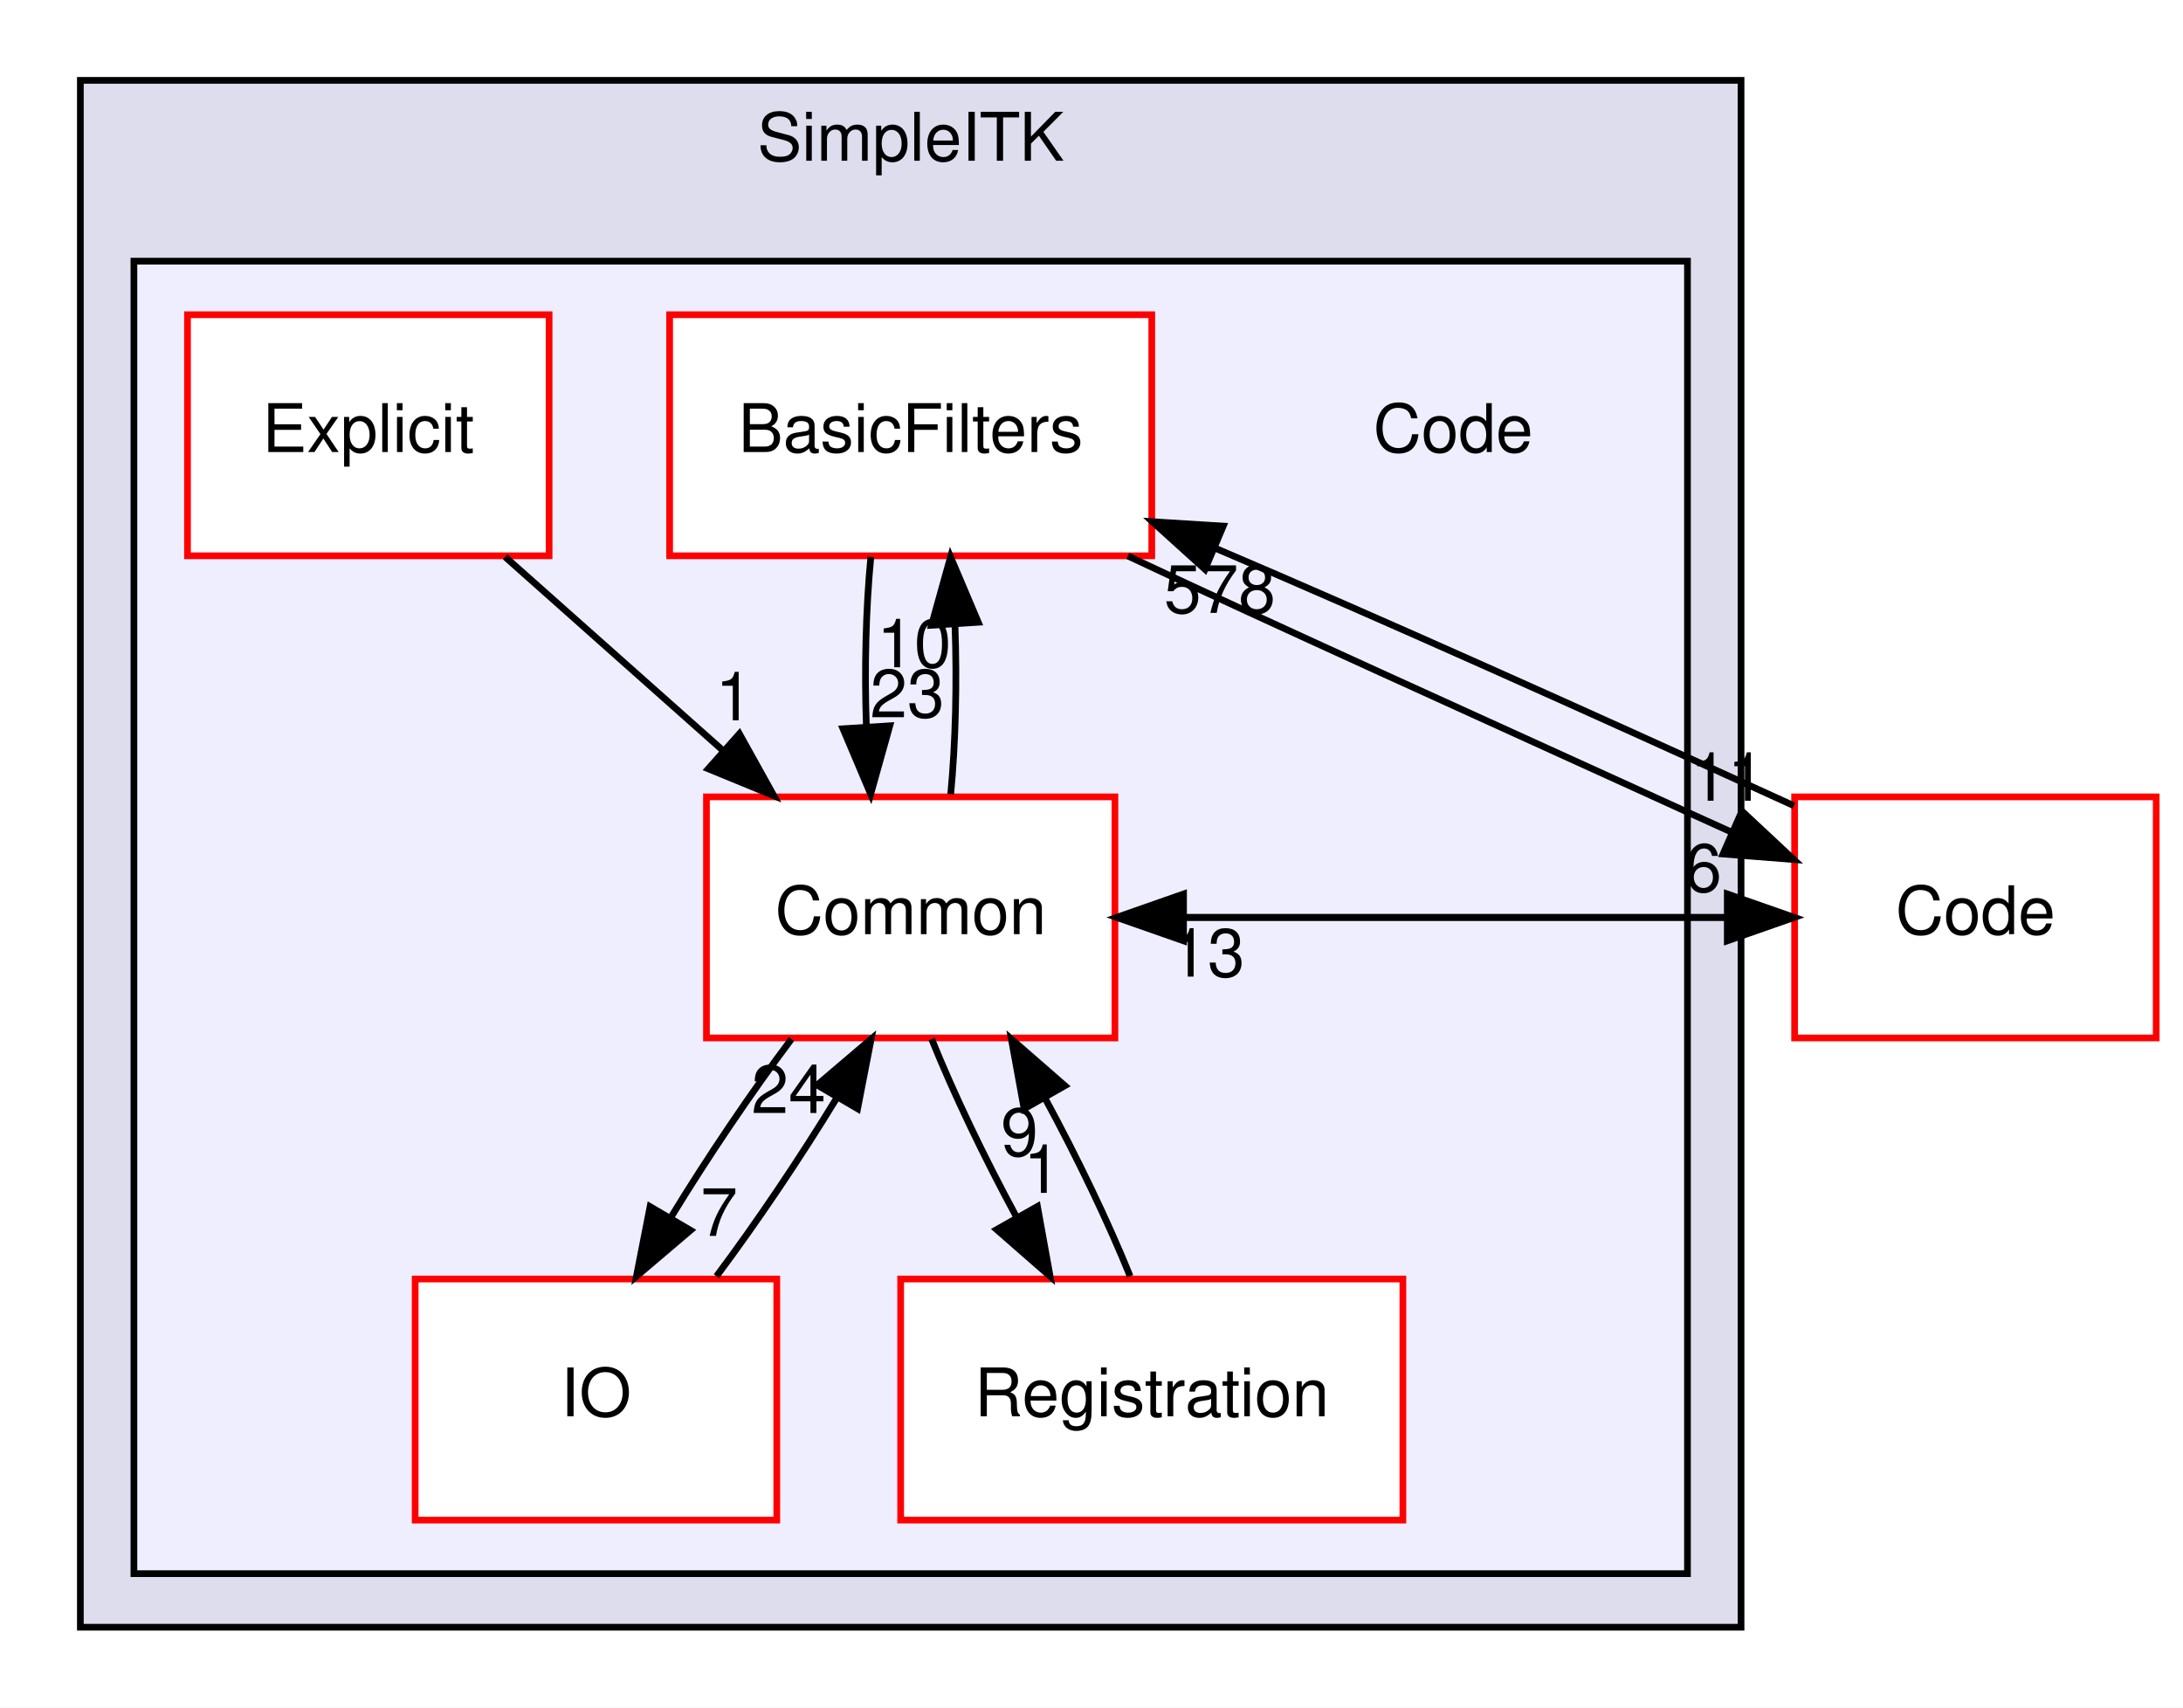
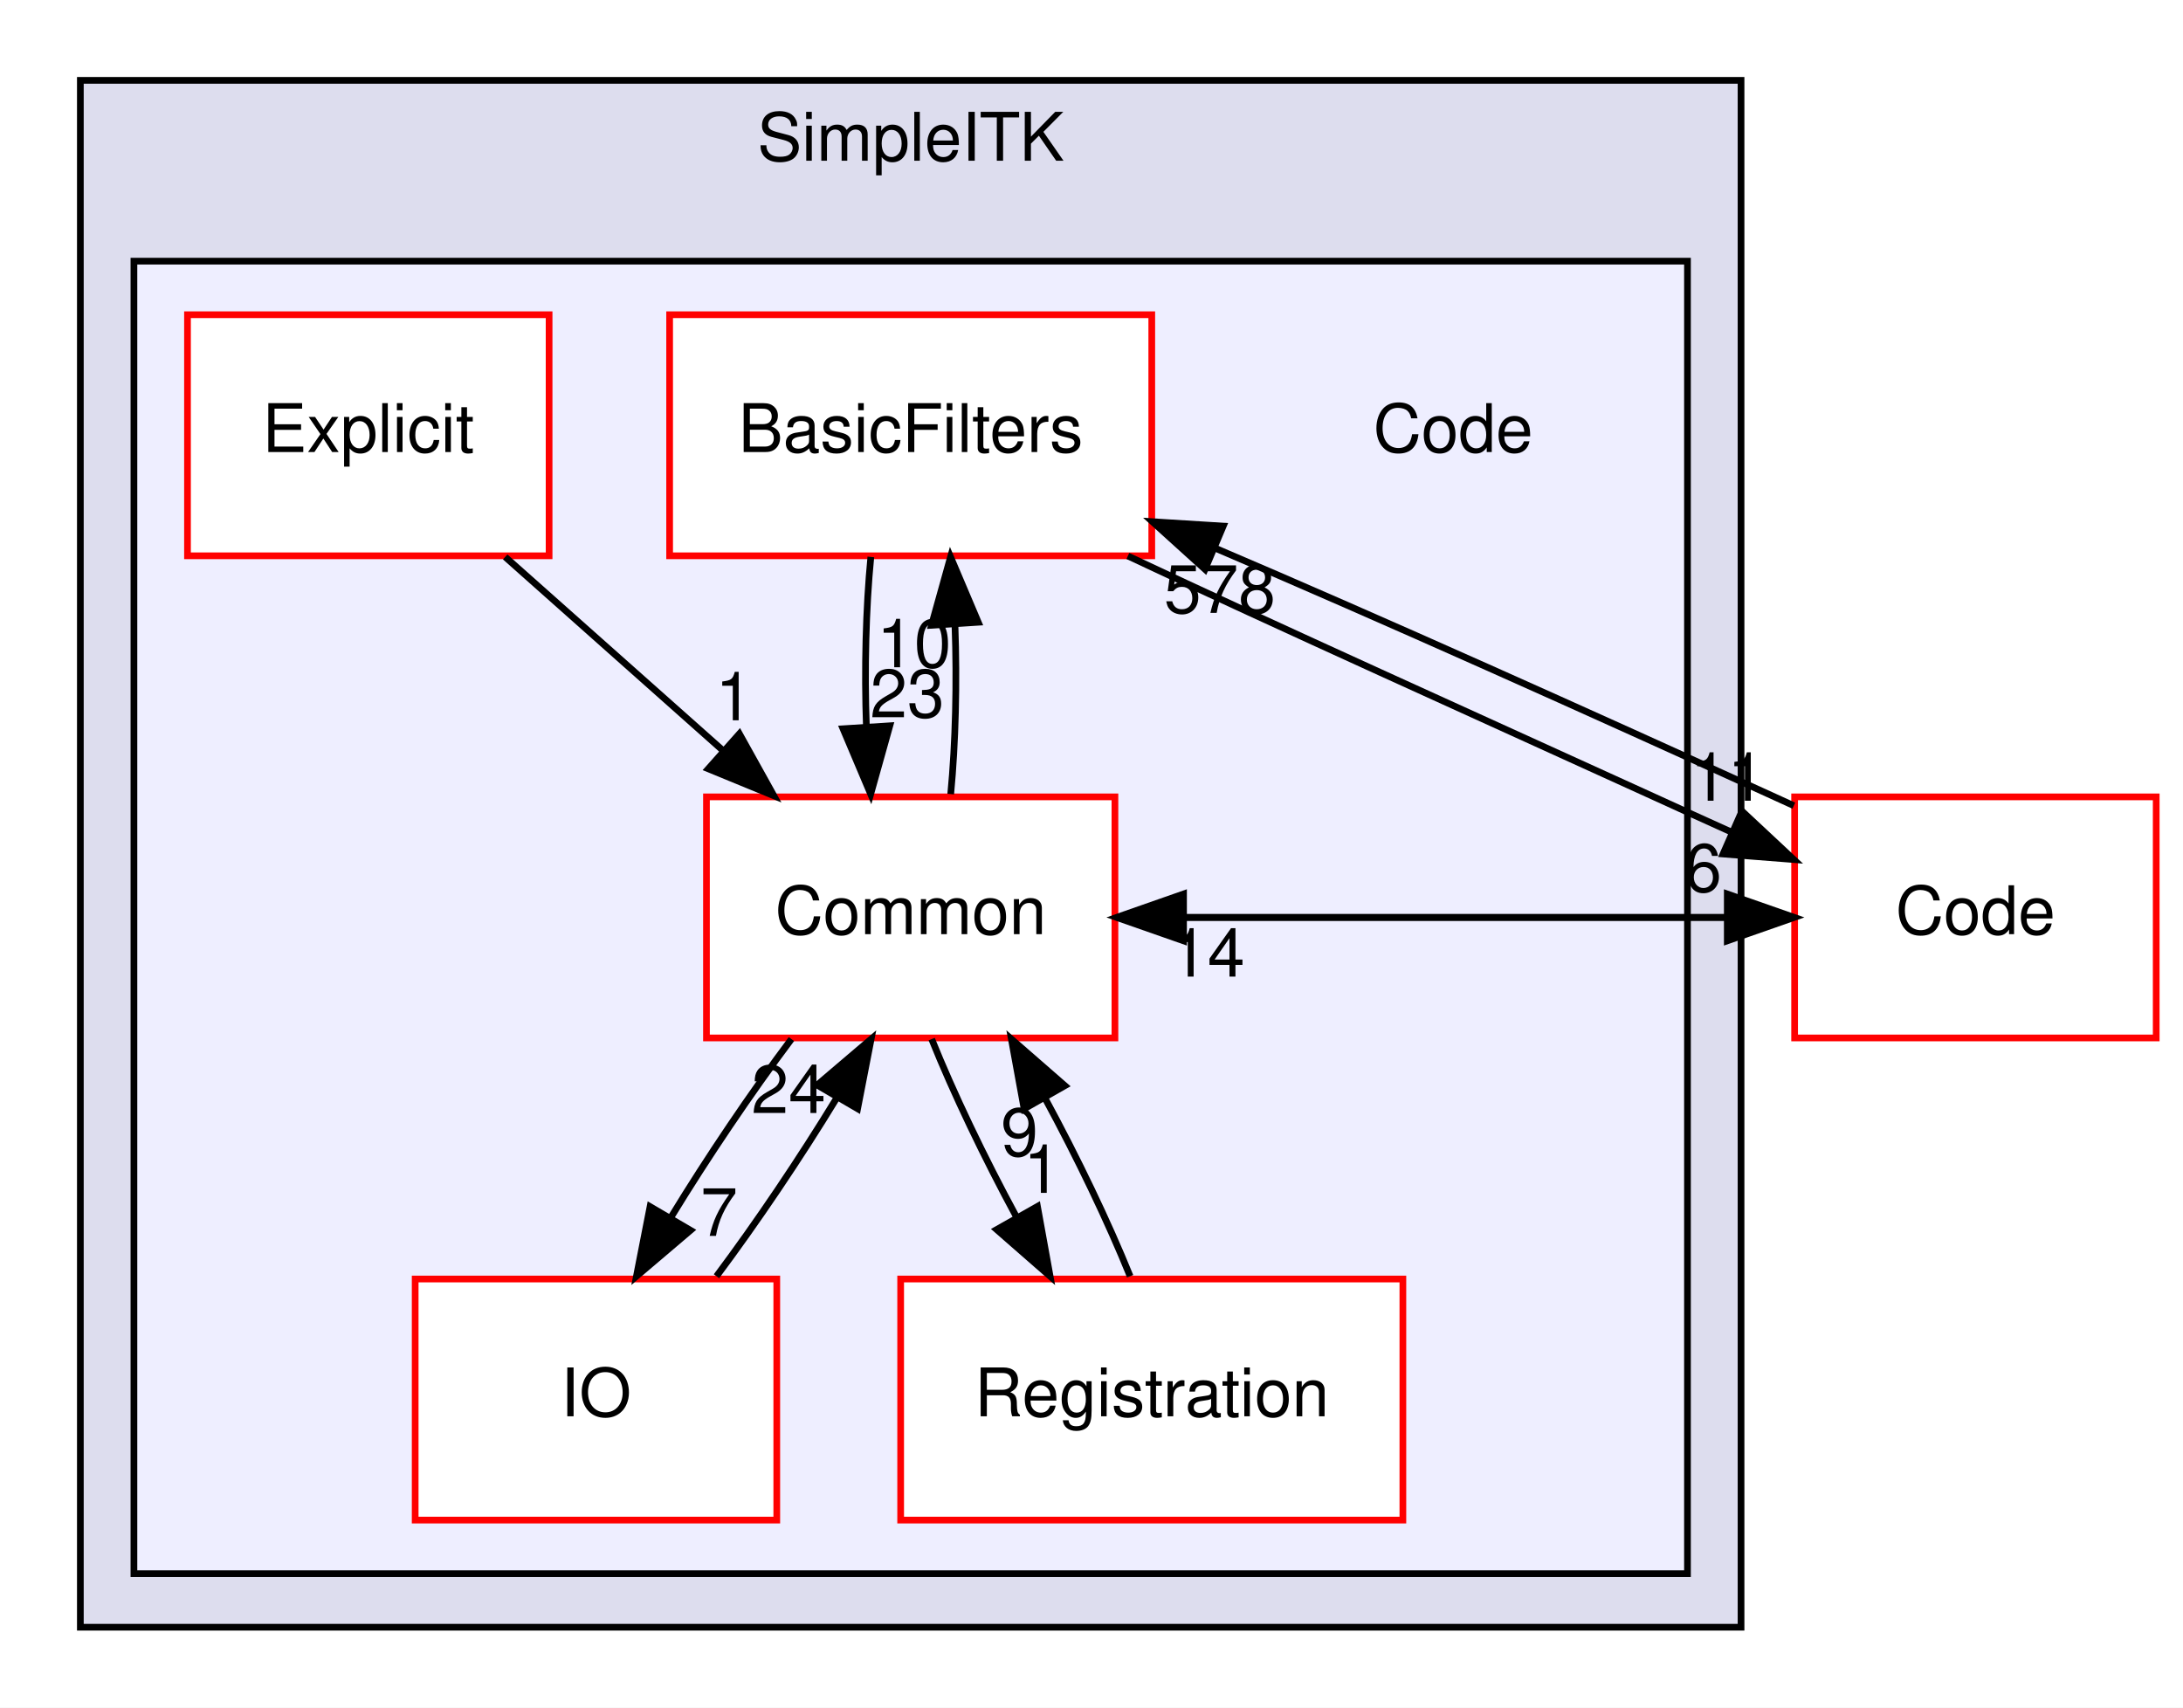
<svg xmlns="http://www.w3.org/2000/svg" xmlns:xlink="http://www.w3.org/1999/xlink" width="326pt" height="255pt" viewBox="0.00 0.00 326.00 255.00">
  <g id="graph0" class="graph" transform="scale(1 1) rotate(0) translate(4 251)">
    <polygon fill="#ffffff" stroke="transparent" points="-4,4 -4,-251 322,-251 322,4 -4,4" />
    <g id="clust1" class="cluster">
      <g id="a_clust1">
        <a xlink:href="dir_0195af5fa7804b5c802a7ca910fa092c.html" target="_top" xlink:title="SimpleITK">
          <polygon fill="#ddddee" stroke="#000000" points="8,-8 8,-239 256,-239 256,-8 8,-8" />
          <text text-anchor="middle" x="132" y="-227" font-family="Helvetica,sans-Serif" font-size="10.00" fill="#000000">SimpleITK</text>
        </a>
      </g>
    </g>
    <g id="clust2" class="cluster">
      <g id="a_clust2">
        <a xlink:href="dir_b9cb50edb61d9a37345e1397b3ccbbdc.html" target="_top">
          <polygon fill="#eeeeff" stroke="#000000" points="16,-16 16,-212 248,-212 248,-16 16,-16" />
        </a>
      </g>
    </g>
    <g id="node1" class="node">
      <text text-anchor="middle" x="213" y="-183.5" font-family="Helvetica,sans-Serif" font-size="10.00" fill="#000000">Code</text>
    </g>
    <g id="node2" class="node">
      <g id="a_node2">
        <a xlink:href="dir_dbb0507b3639155bebaec74fe5b3f957.html" target="_top" xlink:title="BasicFilters">
          <polygon fill="#ffffff" stroke="#ff0000" points="168,-204 96,-204 96,-168 168,-168 168,-204" />
          <text text-anchor="middle" x="132" y="-183.5" font-family="Helvetica,sans-Serif" font-size="10.00" fill="#000000">BasicFilters</text>
        </a>
      </g>
    </g>
    <g id="node3" class="node">
      <g id="a_node3">
        <a xlink:href="dir_1ba33b307118a85c0794d13b60d0caea.html" target="_top" xlink:title="Common">
          <polygon fill="#ffffff" stroke="#ff0000" points="162.5,-132 101.5,-132 101.5,-96 162.5,-96 162.5,-132" />
          <text text-anchor="middle" x="132" y="-111.5" font-family="Helvetica,sans-Serif" font-size="10.00" fill="#000000">Common</text>
        </a>
      </g>
    </g>
    <g id="edge7" class="edge">
      <path fill="none" stroke="#000000" d="M126.048,-167.831C125.297,-160.131 125.076,-150.974 125.385,-142.417" />
      <polygon fill="#000000" stroke="#000000" points="128.879,-142.616 126.024,-132.413 121.894,-142.17 128.879,-142.616" />
      <g id="a_edge7-headlabel">
        <a xlink:href="dir_000004_000006.html" target="_top" xlink:title="23">
          <text text-anchor="middle" x="131.484" y="-143.884" font-family="Helvetica,sans-Serif" font-size="10.00" fill="#000000">23</text>
        </a>
      </g>
    </g>
    <g id="node7" class="node">
      <g id="a_node7">
        <a xlink:href="dir_f39368514e927ff3df32776217a2e927.html" target="_top" xlink:title="Code">
          <polygon fill="#ffffff" stroke="#ff0000" points="318,-132 264,-132 264,-96 318,-96 318,-132" />
          <text text-anchor="middle" x="291" y="-111.5" font-family="Helvetica,sans-Serif" font-size="10.00" fill="#000000">Code</text>
        </a>
      </g>
    </g>
    <g id="edge8" class="edge">
      <path fill="none" stroke="#000000" d="M164.429,-167.973C186.625,-157.522 216.495,-144.08 243,-132 246.741,-130.295 250.679,-128.49 254.645,-126.707" />
      <polygon fill="#000000" stroke="#000000" points="256.133,-129.876 263.874,-122.643 253.312,-123.47 256.133,-129.876" />
      <g id="a_edge8-headlabel">
        <a xlink:href="dir_000004_000008.html" target="_top" xlink:title="11">
          <text text-anchor="middle" x="253.987" y="-131.423" font-family="Helvetica,sans-Serif" font-size="10.00" fill="#000000">11</text>
        </a>
      </g>
    </g>
    <g id="edge3" class="edge">
      <path fill="none" stroke="#000000" d="M137.976,-132.413C138.707,-140.059 138.92,-149.108 138.615,-157.573" />
      <polygon fill="#000000" stroke="#000000" points="135.105,-157.626 137.952,-167.831 142.09,-158.078 135.105,-157.626" />
      <g id="a_edge3-headlabel">
        <a xlink:href="dir_000006_000004.html" target="_top" xlink:title="10">
          <text text-anchor="middle" x="132.503" y="-151.356" font-family="Helvetica,sans-Serif" font-size="10.00" fill="#000000">10</text>
        </a>
      </g>
    </g>
    <g id="node5" class="node">
      <g id="a_node5">
        <a xlink:href="dir_2a34bf78513aea0df2e2c3d4af0cd38f.html" target="_top" xlink:title="IO">
          <polygon fill="#ffffff" stroke="#ff0000" points="112,-60 58,-60 58,-24 112,-24 112,-60" />
          <text text-anchor="middle" x="85" y="-39.5" font-family="Helvetica,sans-Serif" font-size="10.00" fill="#000000">IO</text>
        </a>
      </g>
    </g>
    <g id="edge4" class="edge">
      <path fill="none" stroke="#000000" d="M114.188,-95.831C108.156,-87.793 101.667,-78.167 96.244,-69.292" />
      <polygon fill="#000000" stroke="#000000" points="99.118,-67.273 91.044,-60.413 93.078,-70.811 99.118,-67.273" />
      <g id="a_edge4-headlabel">
        <a xlink:href="dir_000006_000022.html" target="_top" xlink:title="7">
          <text text-anchor="middle" x="103.385" y="-66.44" font-family="Helvetica,sans-Serif" font-size="10.00" fill="#000000">7</text>
        </a>
      </g>
    </g>
    <g id="node6" class="node">
      <g id="a_node6">
        <a xlink:href="dir_38d004fcec24276f2c541b703d786171.html" target="_top" xlink:title="Registration">
          <polygon fill="#ffffff" stroke="#ff0000" points="205.5,-60 130.5,-60 130.5,-24 205.5,-24 205.5,-60" />
          <text text-anchor="middle" x="168" y="-39.5" font-family="Helvetica,sans-Serif" font-size="10.00" fill="#000000">Registration</text>
        </a>
      </g>
    </g>
    <g id="edge2" class="edge">
      <path fill="none" stroke="#000000" d="M135.132,-95.831C138.368,-87.793 142.975,-78.167 147.783,-69.292" />
      <polygon fill="#000000" stroke="#000000" points="150.929,-70.838 152.817,-60.413 144.84,-67.386 150.929,-70.838" />
      <g id="a_edge2-headlabel">
        <a xlink:href="dir_000006_000025.html" target="_top" xlink:title="1">
          <text text-anchor="middle" x="151.626" y="-72.866" font-family="Helvetica,sans-Serif" font-size="10.00" fill="#000000">1</text>
        </a>
      </g>
    </g>
    <g id="edge5" class="edge">
      <path fill="none" stroke="#000000" d="M162.744,-114C193.052,-114 223.36,-114 253.668,-114" />
      <polygon fill="#000000" stroke="#000000" points="253.946,-117.5 263.946,-114 253.946,-110.5 253.946,-117.5" />
      <g id="a_edge5-headlabel">
        <a xlink:href="dir_000006_000008.html" target="_top" xlink:title="6">
          <text text-anchor="middle" x="250.351" y="-117.839" font-family="Helvetica,sans-Serif" font-size="10.00" fill="#000000">6</text>
        </a>
      </g>
    </g>
    <g id="node4" class="node">
      <g id="a_node4">
        <a xlink:href="dir_2c0aae0932349bdc522a08f3cf356d36.html" target="_top" xlink:title="Explicit">
          <polygon fill="#ffffff" stroke="#ff0000" points="78,-204 24,-204 24,-168 78,-168 78,-204" />
          <text text-anchor="middle" x="51" y="-183.5" font-family="Helvetica,sans-Serif" font-size="10.00" fill="#000000">Explicit</text>
        </a>
      </g>
    </g>
    <g id="edge1" class="edge">
      <path fill="none" stroke="#000000" d="M71.44,-167.831C81.32,-159.048 93.332,-148.371 104.045,-138.849" />
      <polygon fill="#000000" stroke="#000000" points="106.418,-141.422 111.567,-132.163 101.767,-136.191 106.418,-141.422" />
      <g id="a_edge1-headlabel">
        <a xlink:href="dir_000020_000006.html" target="_top" xlink:title="1">
          <text text-anchor="middle" x="105.618" y="-143.433" font-family="Helvetica,sans-Serif" font-size="10.00" fill="#000000">1</text>
        </a>
      </g>
    </g>
    <g id="edge9" class="edge">
      <path fill="none" stroke="#000000" d="M102.996,-60.413C109.036,-68.484 115.519,-78.118 120.92,-86.978" />
      <polygon fill="#000000" stroke="#000000" points="118.026,-88.962 126.092,-95.831 124.07,-85.431 118.026,-88.962" />
      <g id="a_edge9-headlabel">
        <a xlink:href="dir_000022_000006.html" target="_top" xlink:title="24">
          <text text-anchor="middle" x="113.761" y="-84.79" font-family="Helvetica,sans-Serif" font-size="10.00" fill="#000000">24</text>
        </a>
      </g>
    </g>
    <g id="edge6" class="edge">
      <path fill="none" stroke="#000000" d="M164.769,-60.413C161.506,-68.484 156.883,-78.118 152.071,-86.978" />
      <polygon fill="#000000" stroke="#000000" points="148.937,-85.408 147.037,-95.831 155.022,-88.868 148.937,-85.408" />
      <g id="a_edge6-headlabel">
        <a xlink:href="dir_000025_000006.html" target="_top" xlink:title="9">
          <text text-anchor="middle" x="148.246" y="-78.38" font-family="Helvetica,sans-Serif" font-size="10.00" fill="#000000">9</text>
        </a>
      </g>
    </g>
    <g id="edge11" class="edge">
      <path fill="none" stroke="#000000" d="M263.882,-130.684C262.913,-131.128 261.95,-131.567 261,-132 233.442,-144.56 202.247,-158.592 177.322,-169.203" />
      <polygon fill="#000000" stroke="#000000" points="175.951,-165.983 168.096,-173.093 178.671,-172.433 175.951,-165.983" />
      <g id="a_edge11-headlabel">
        <a xlink:href="dir_000008_000004.html" target="_top" xlink:title="578">
          <text text-anchor="middle" x="178.161" y="-159.47" font-family="Helvetica,sans-Serif" font-size="10.00" fill="#000000">578</text>
        </a>
      </g>
    </g>
    <g id="edge10" class="edge">
      <path fill="none" stroke="#000000" d="M263.946,-114C233.638,-114 203.33,-114 173.023,-114" />
      <polygon fill="#000000" stroke="#000000" points="172.744,-110.5 162.744,-114 172.744,-117.5 172.744,-110.5" />
      <g id="a_edge10-headlabel">
-         <a xlink:href="dir_000008_000006.html" target="_top" xlink:title="13">
-           <text text-anchor="middle" x="176.339" y="-105.161" font-family="Helvetica,sans-Serif" font-size="10.00" fill="#000000">13</text>
+         <a xlink:href="dir_000008_000006.html" target="_top" xlink:title="14">
+           <text text-anchor="middle" x="176.339" y="-105.161" font-family="Helvetica,sans-Serif" font-size="10.00" fill="#000000">14</text>
        </a>
      </g>
    </g>
  </g>
</svg>
